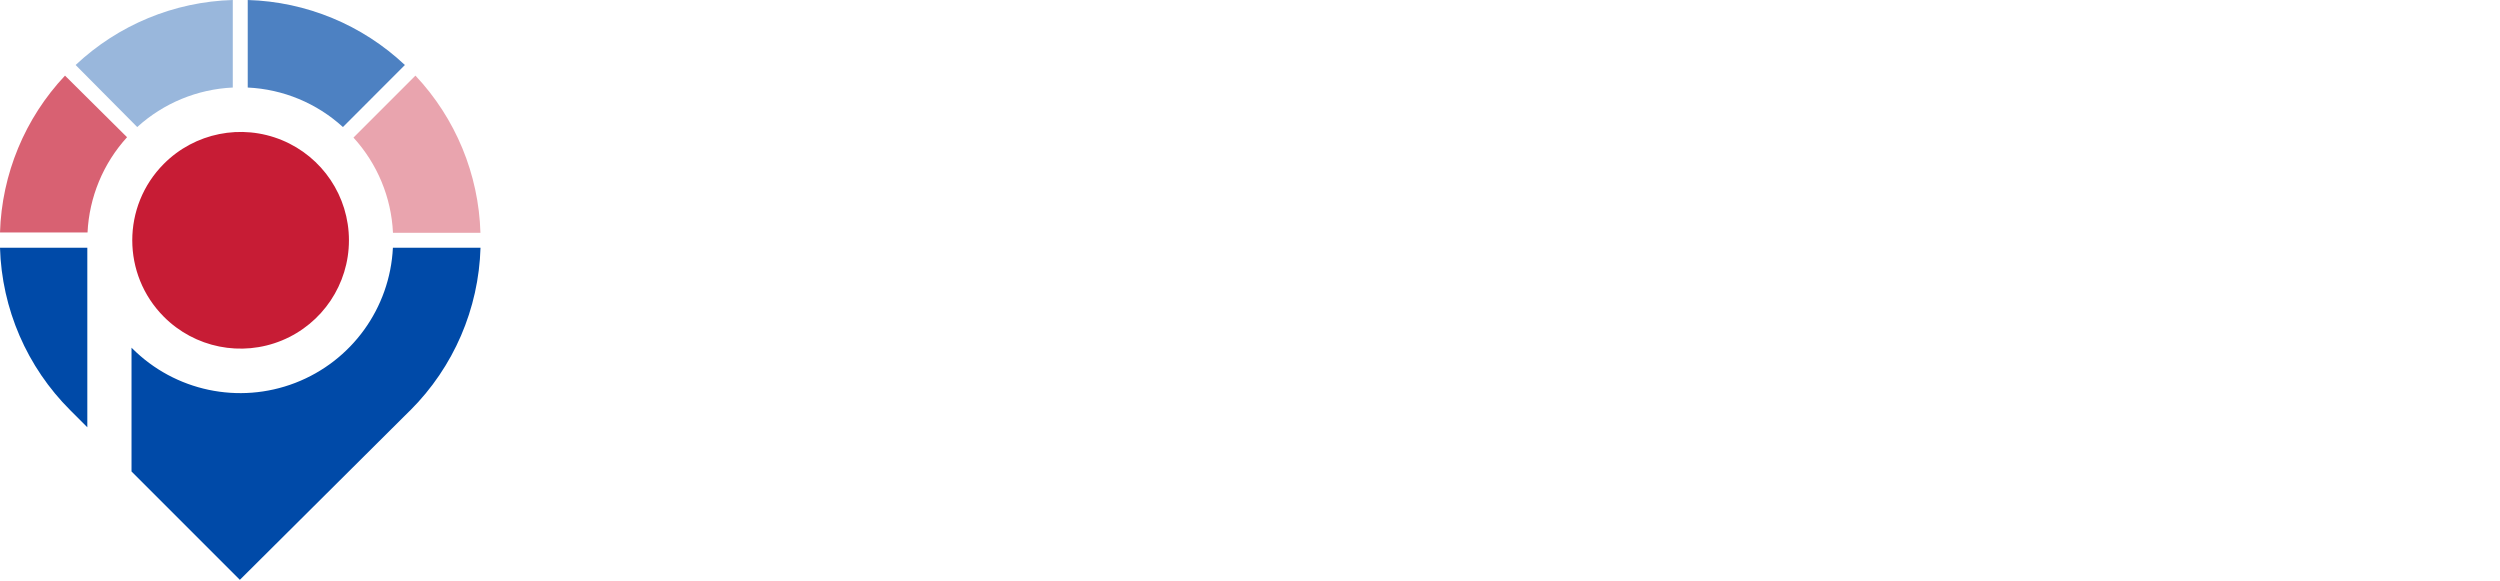
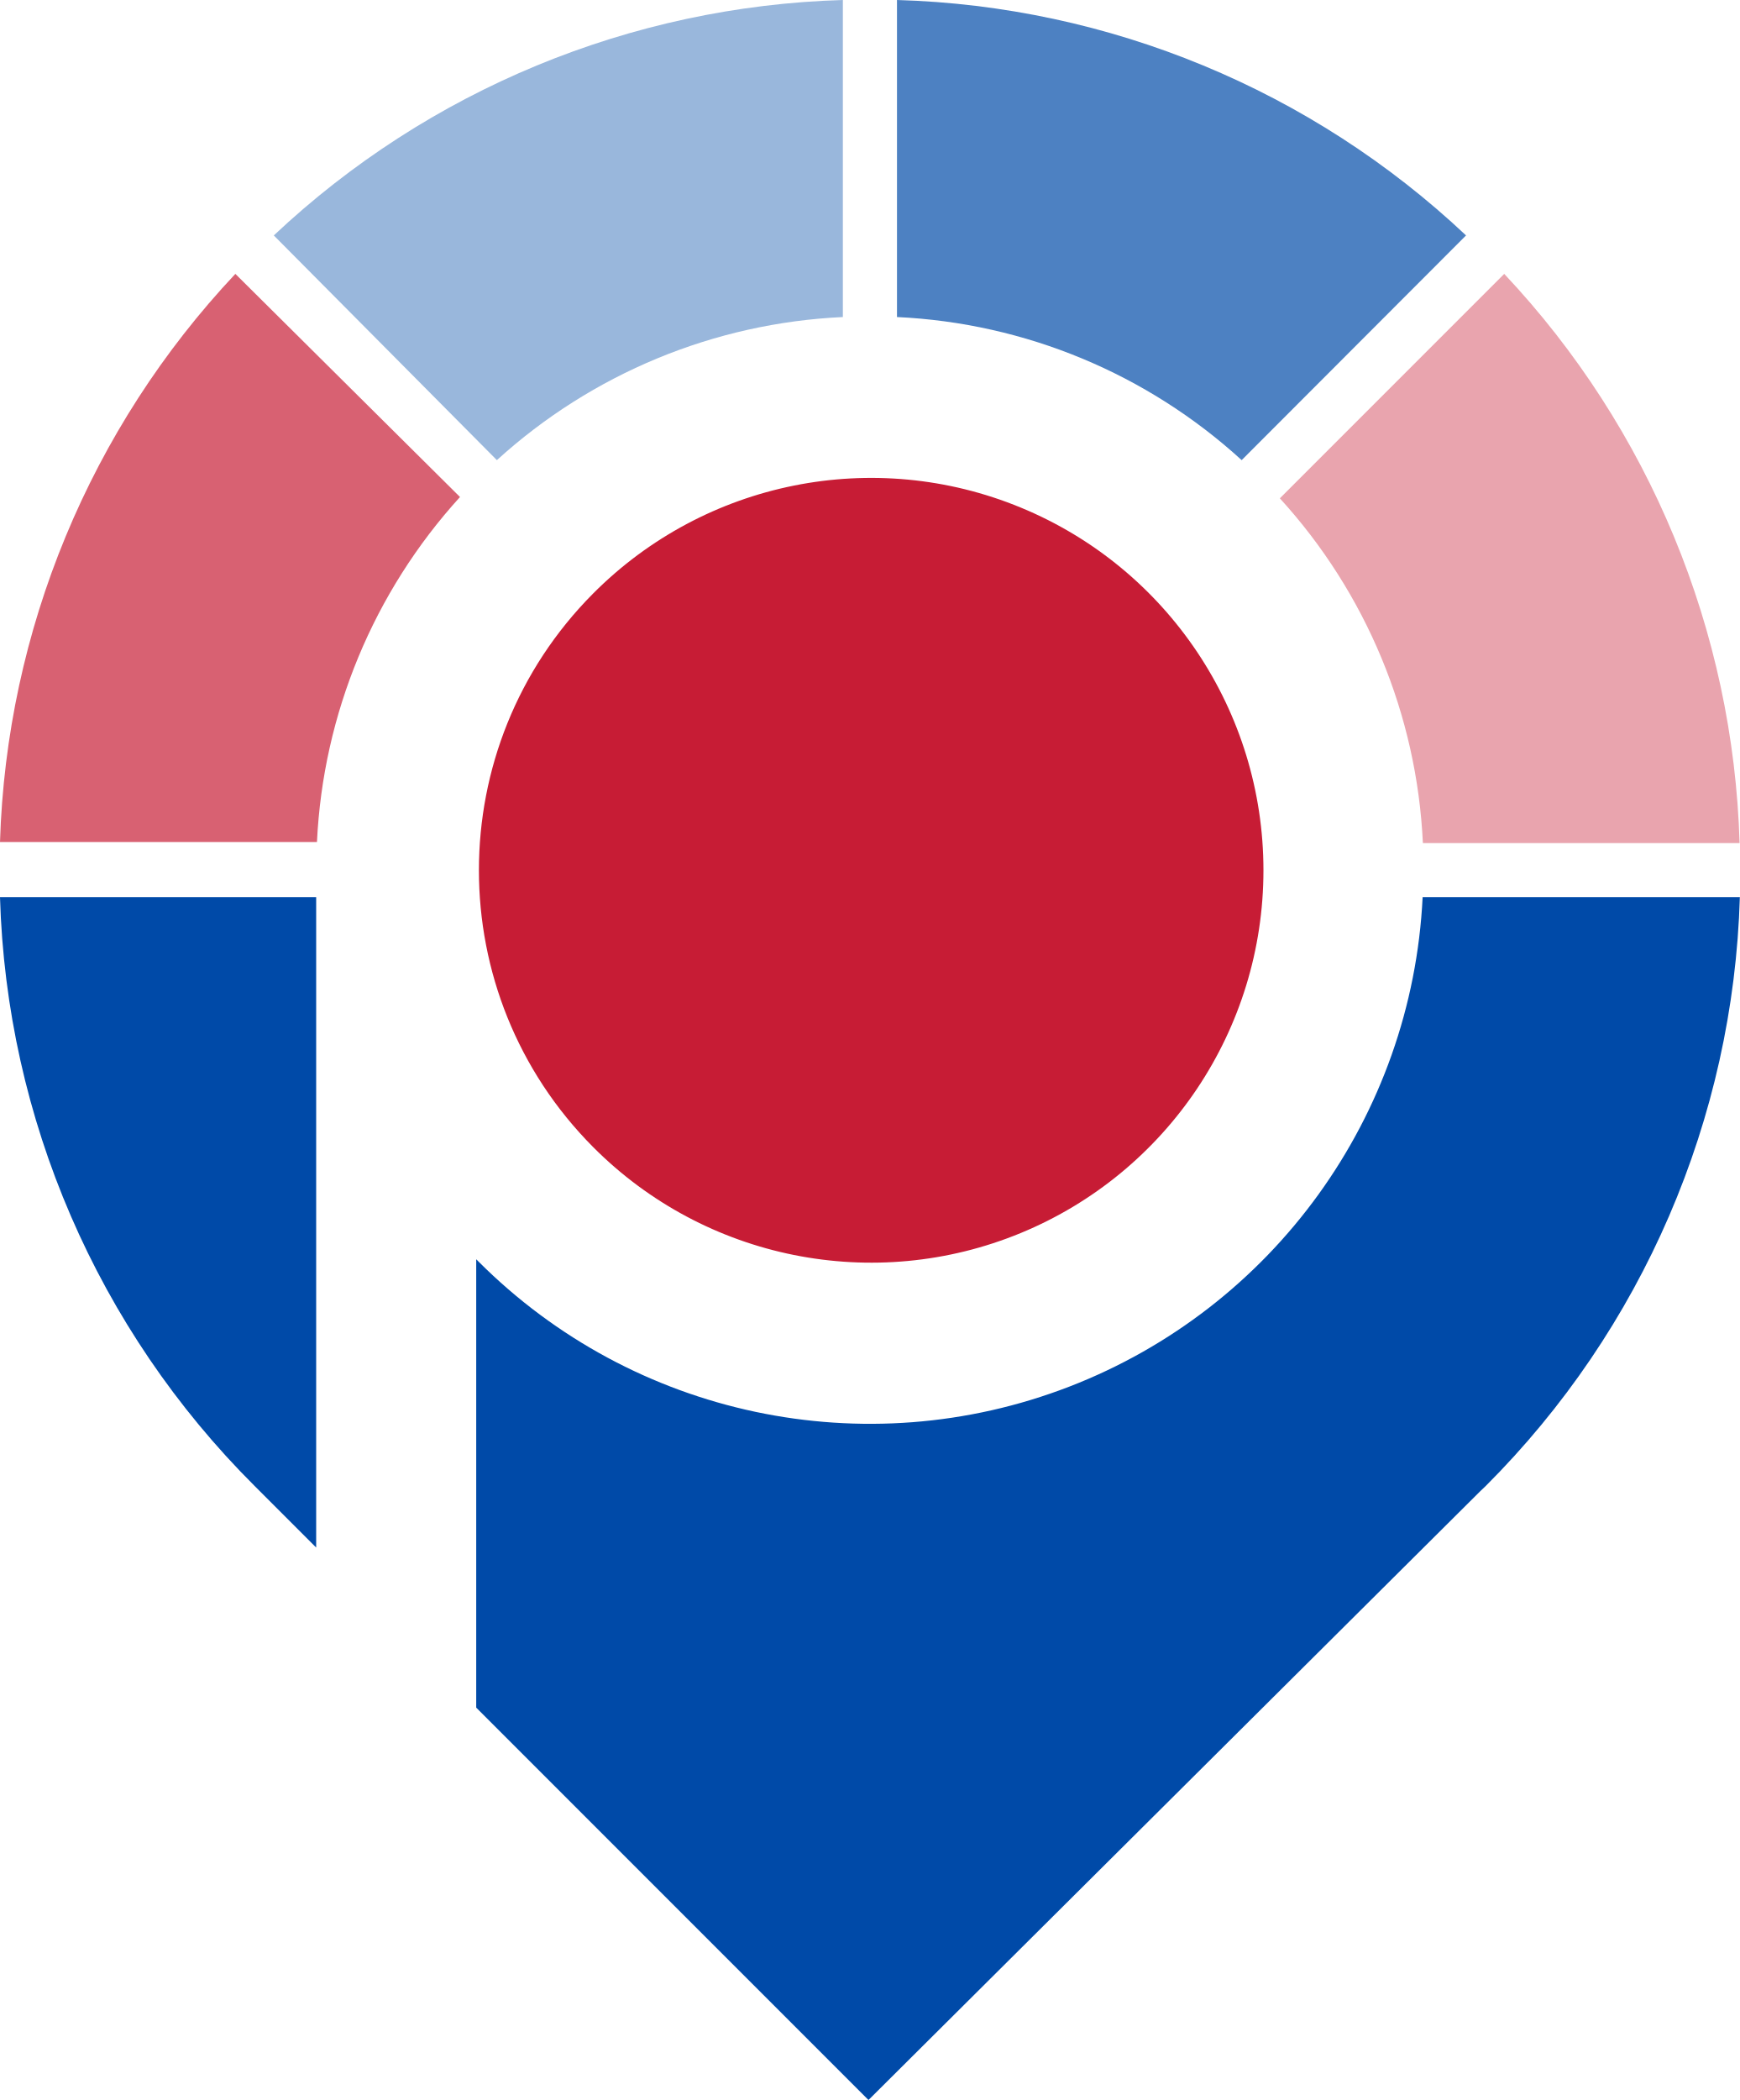
- <svg xmlns="http://www.w3.org/2000/svg" viewBox="0 0 346.14 80.33">
-   <defs>
-     <style>
-       .cls-1 {
-         fill: #573a7b;
-       }
- 
-       .cls-2 {
-         fill: #e9a4ae;
-       }
- 
-       .cls-2,
-       .cls-3,
-       .cls-4,
-       .cls-5,
-       .cls-6,
-       .cls-7 {
-         fill-rule: evenodd;
-       }
- 
-       .cls-3 {
-         fill: #4d81c2;
-       }
- 
-       .cls-4 {
-         fill: #99b7dc;
-       }
- 
-       .cls-5 {
-         fill: #d86172;
-       }
- 
-       .cls-6 {
-         fill: #c71c35;
-       }
- 
-       .cls-7 {
-         fill: #004aa8;
-       }
- 
-       .cls-8 {
-         fill: #5b5b5b;
-       }
-     </style>
-   </defs>
-   <g id="Layer_2" data-name="Layer 2">
-     <g id="Layer_1-2" data-name="Layer 1">
-       <g>
-         <path class="cls-2" d="M54.41,32.23a21,21,0,0,0-5.47-13.18l8.58-8.58a33.18,33.18,0,0,1,9,21.76Z" />
-         <path class="cls-3" d="M47.48,17.59A21,21,0,0,0,34.3,12.12V0A33.13,33.13,0,0,1,56.06,9Z" />
-         <path class="cls-4" d="M10.47,9A33.18,33.18,0,0,1,32.23,0V12.12A21.11,21.11,0,0,0,19,17.59Z" />
-         <path class="cls-5" d="M17.59,19a21.08,21.08,0,0,0-5.47,13.19H0A33.18,33.18,0,0,1,9,10.47Z" />
-         <path class="cls-6" d="M22.68,22.69a15,15,0,1,1,0,21.16A15,15,0,0,1,22.68,22.69Z" />
-         <g>
-           <path class="cls-7" d="M12.09,59.16V34.3H0A33.14,33.14,0,0,0,9.73,56.8l.19.19h0Z" />
-           <path class="cls-7" d="M66.53,34.3H54.4A21.16,21.16,0,0,1,18.3,48.23l-.09-.09V65.28l15,15L56.61,57h0l.2-.19A33.19,33.19,0,0,0,66.53,34.3Z" />
-         </g>
-       </g>
-     </g>
-   </g>
+ <svg xmlns="http://www.w3.org/2000/svg" viewBox="0 0 66.53 80.28">
+   <path d="M54.41 32.23a21 21 0 00-5.47-13.18l8.58-8.58a33.18 33.18 0 019 21.76z" style="fill:#e9a4ae" />
+   <path d="M47.48 17.59a21 21 0 00-13.18-5.47V0a33.13 33.13 0 0121.76 9z" style="fill:#4d81c2" />
+   <path d="M10.47 9a33.18 33.18 0 0121.76-9v12.12A21.11 21.11 0 0019 17.59z" style="fill:#99b7dc" />
+   <path d="M17.59 19a21.08 21.08 0 00-5.47 13.19H0a33.18 33.18 0 019-21.72z" style="fill:#d86172" />
+   <path d="M22.68 22.69a15 15 0 110 21.16 15 15 0 010-21.16z" style="fill:#c71c35" />
+   <path d="M12.09 59.16V34.3H0a33.14 33.14 0 009.73 22.5l.19.19zM66.53 34.3H54.4a21.16 21.16 0 01-36.1 13.93l-.09-.09v17.14l15 15L56.61 57l.2-.19a33.19 33.19 0 009.72-22.51z" style="fill:#004aa8" />
</svg>
